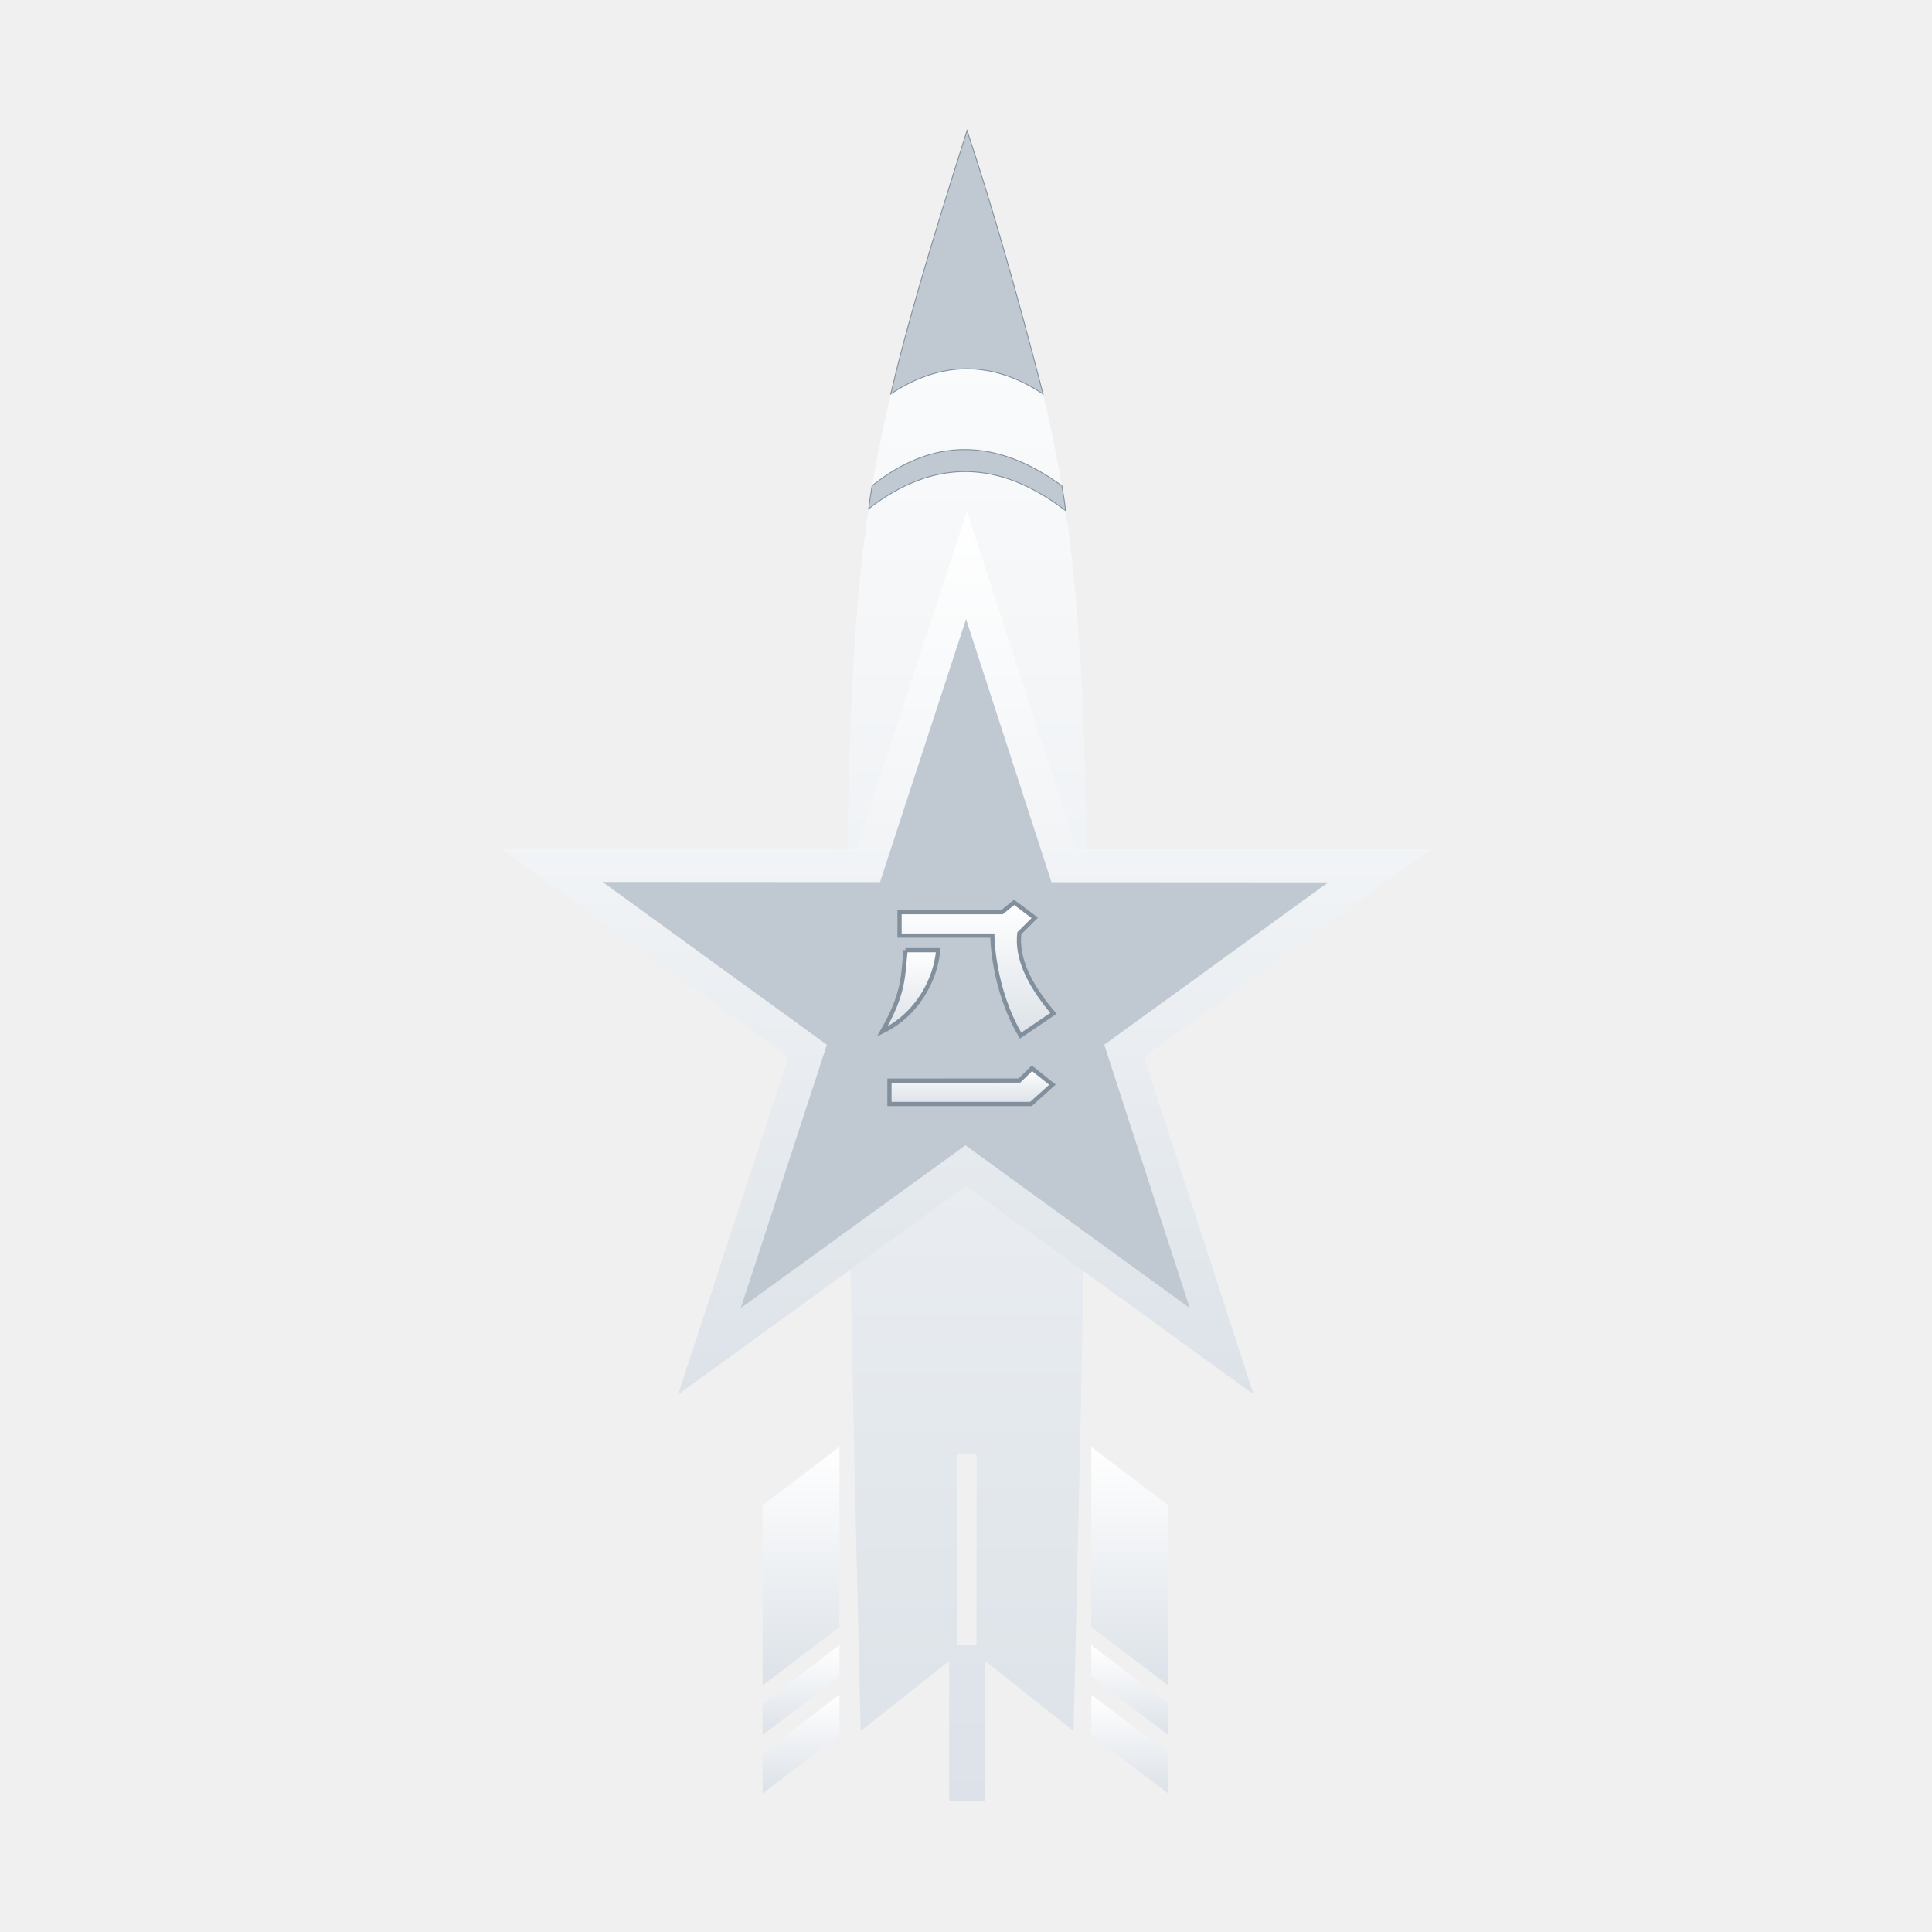
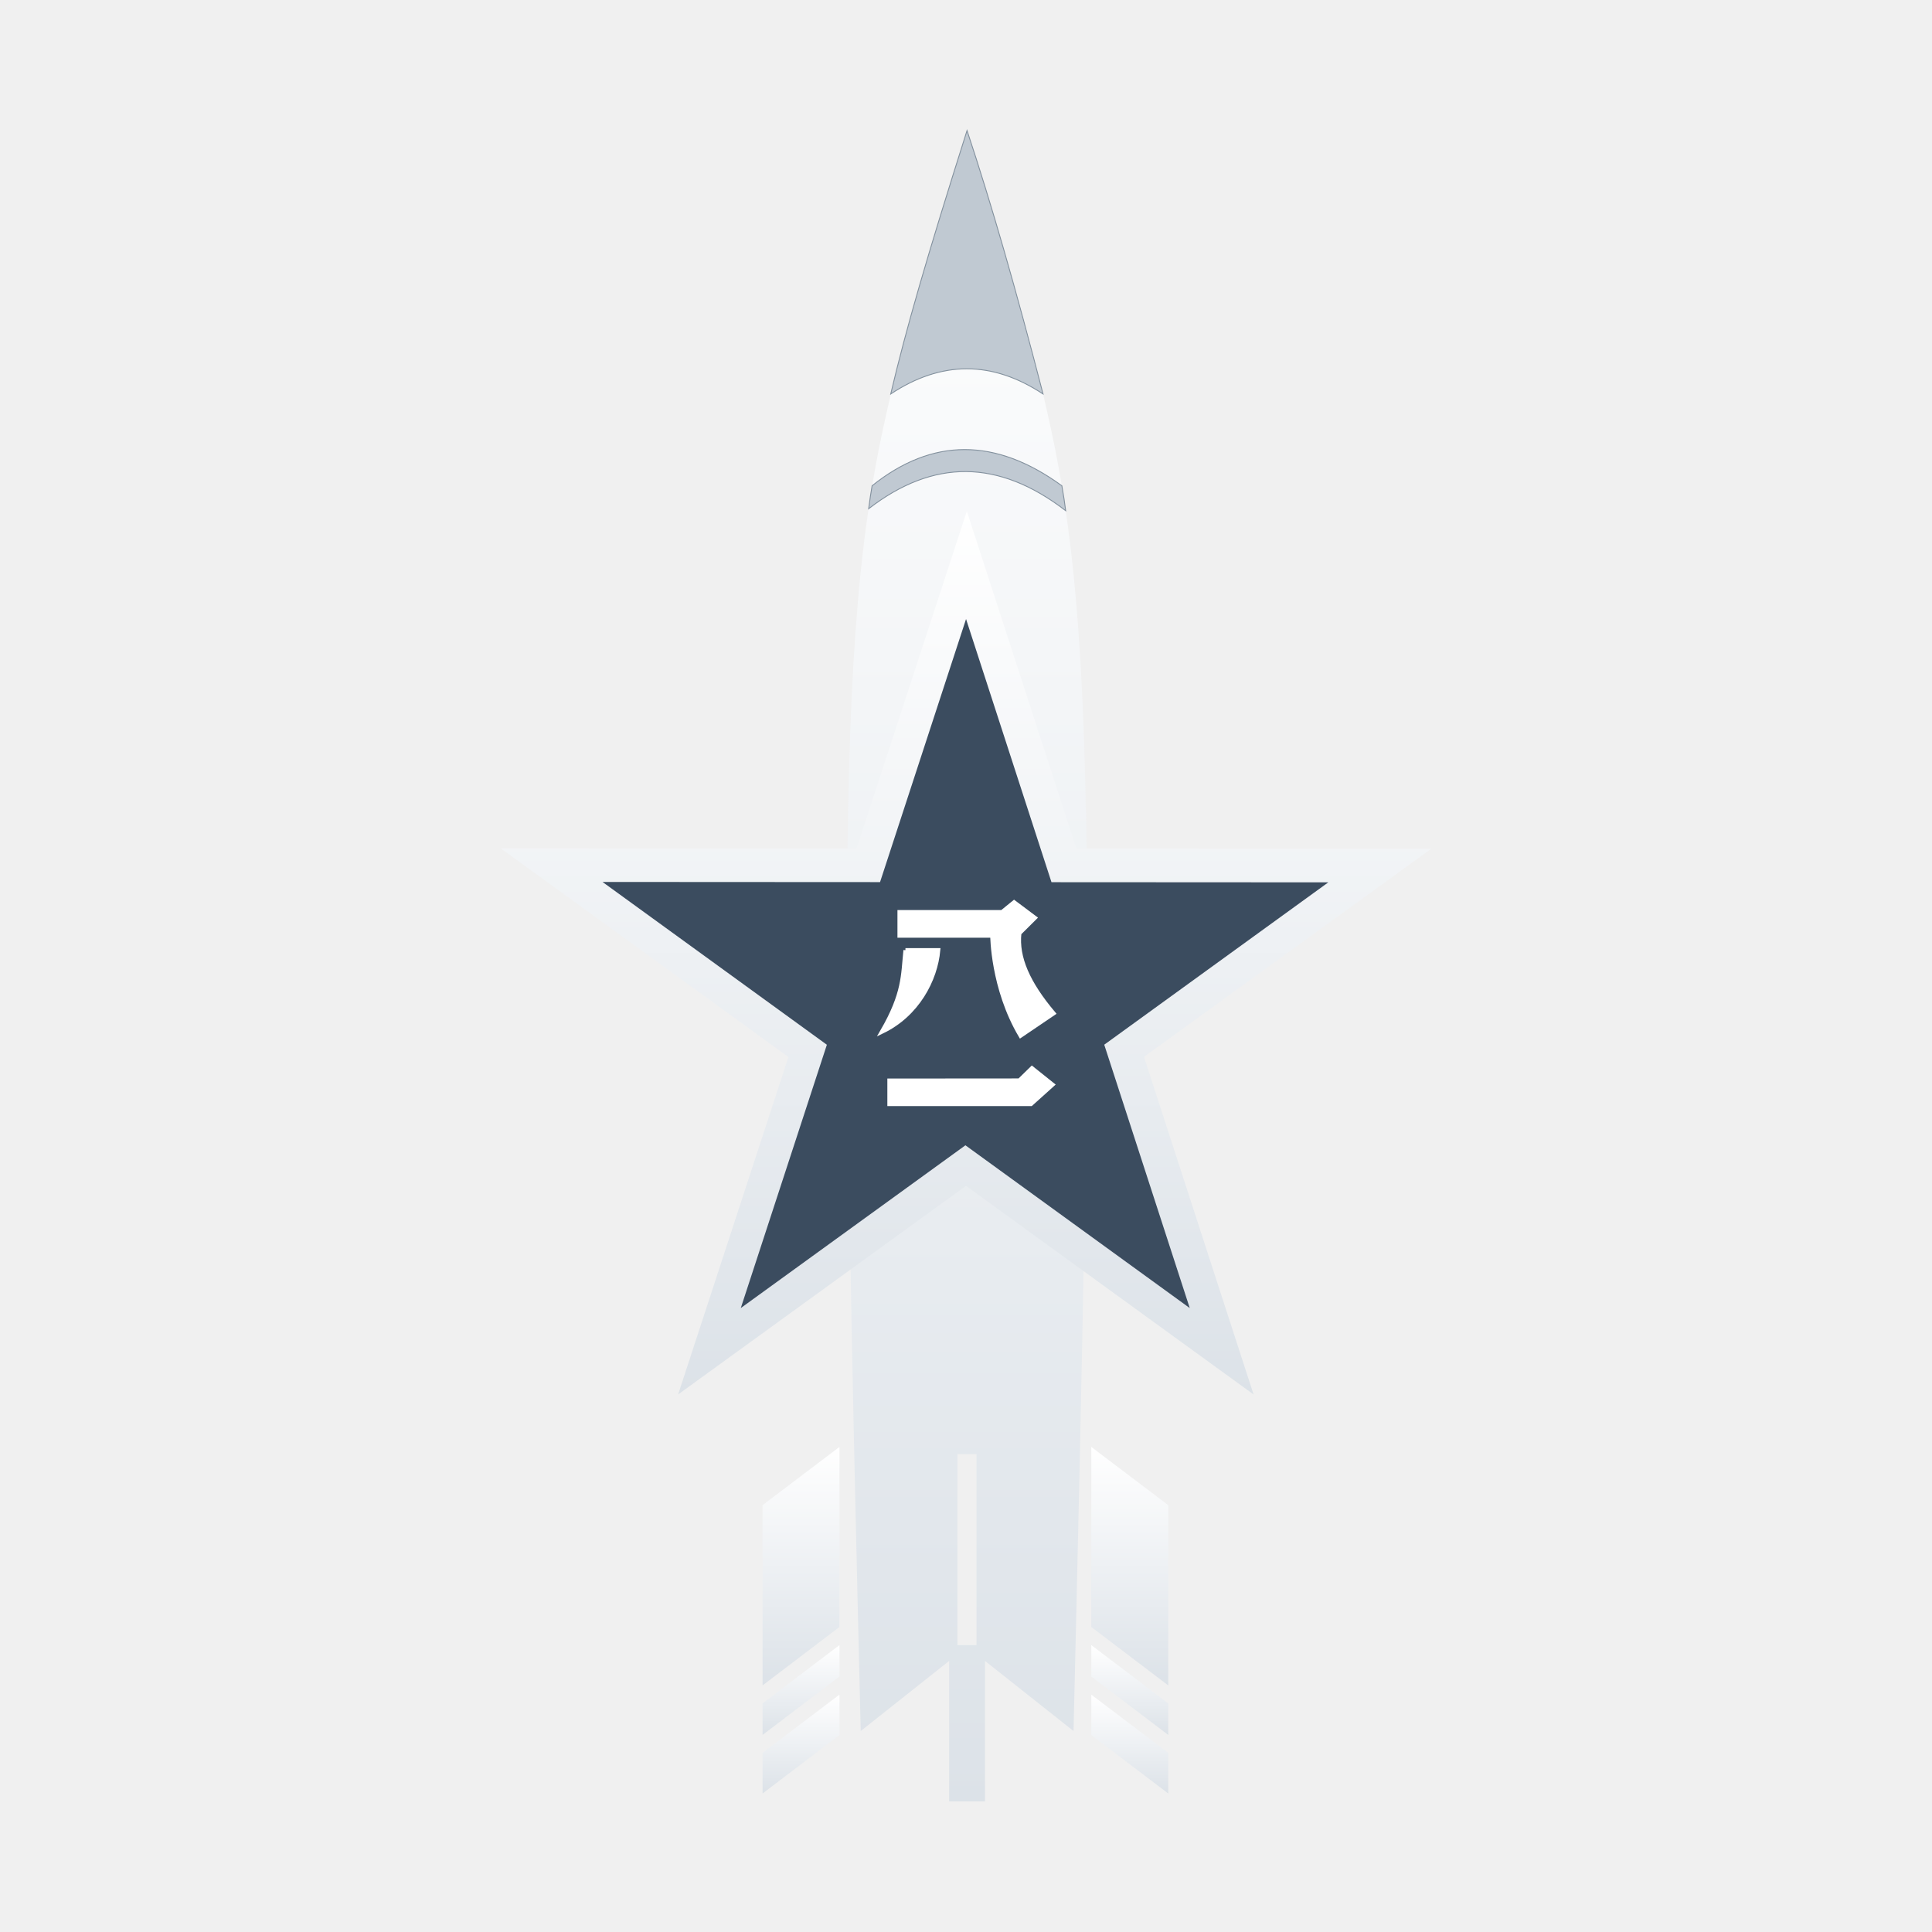
<svg xmlns="http://www.w3.org/2000/svg" width="256" height="256" viewBox="0 0 256 256">
  <defs>
    <linearGradient id="white" x1="0" y1="0" x2="0" y2="1">
      <stop stop-color="#ffffff" />
      <stop offset="1" stop-color="#dce2e8" />
    </linearGradient>
  </defs>
  <svg x="16" y="16" width="224" height="224" viewBox="114.95 137.64 96.89 172.38" preserveAspectRatio="xMidYMid meet">
    <g id="b">
      <path d="M175.61,207.7c-.42-22.83-2.13-32.82-4.36-42.2-2.23-9.37-4.99-18.11-7.75-26.86-2.76,8.75-5.52,17.49-7.76,26.86-2.23,9.38-3.93,19.36-4.36,42.2-.42,22.82,.42,58.48,1.28,94.14l9.02-7.15v14.33h3.65v-14.33l9.03,7.15c.84-35.66,1.7-71.32,1.27-94.14Zm-11.14,85.38h-1.95v-19.48h1.95v19.48Z" fill="url(#white)" fill-rule="evenodd" />
      <g>
        <polygon points="142.65 297.19 150.49 291.23 150.49 272.87 142.65 278.81 142.65 297.19" fill="url(#white)" fill-rule="evenodd" />
        <polygon points="150.49 296.28 150.49 293.08 142.65 299.02 142.65 302.24 150.49 296.28" fill="url(#white)" fill-rule="evenodd" />
        <polygon points="142.65 304.07 142.65 308.21 150.49 302.25 150.49 298.13 142.65 304.07" fill="url(#white)" fill-rule="evenodd" />
      </g>
      <g>
        <polygon points="184.02 297.19 176.17 291.23 176.17 272.87 184.02 278.81 184.02 297.19" fill="url(#white)" fill-rule="evenodd" />
        <polygon points="176.17 296.28 176.17 293.08 184.02 299.02 184.02 302.24 176.17 296.28" fill="url(#white)" fill-rule="evenodd" />
        <polygon points="184.02 304.07 184.02 308.21 176.17 302.25 176.17 298.13 184.02 304.07" fill="url(#white)" fill-rule="evenodd" />
      </g>
      <path d="M171.25,165.5c-2.69-10.44-5.27-19.4-7.75-26.86-4.09,12.89-6.22,20.25-7.78,26.86,5.17-3.42,10.34-3.42,15.53,0Z" fill="#c0c9d2" fill-rule="evenodd" stroke="#82909d" stroke-miterlimit="10" stroke-width=".09" />
      <path d="M153.82,174.86c6.14-4.92,12.59-4.92,19.35,0,.16,.9,.29,1.75,.39,2.54-6.85-5.26-13.48-5.3-20.09-.2,.12-.89,.23-1.68,.35-2.34Z" fill="#c0c9d2" fill-rule="evenodd" stroke="#82909d" stroke-miterlimit="10" stroke-width=".09" />
      <g>
        <path d="M115.95,211.83l94.89,.04-76.8,55.65,29.44-90.07,29.24,90.07-76.77-55.69Z" fill="url(#white)" />
-         <path d="M126.33,215.26l74.01,.04-59.91,43.41,22.97-70.26,22.81,70.26-59.88-43.45Z" fill="#c0c9d2" />
-         <polygon points="155.59 235.52 168.84 235.51 170.12 234.26 172.21 235.93 170.02 237.9 155.59 237.9 155.59 235.52" fill="url(#white)" stroke="#82909d" stroke-miterlimit="10" stroke-width=".43" />
-         <path d="M156.62,218.34h10.45l1.23-1,2.11,1.58-1.58,1.57c-.27,2.47,.88,5.09,3.48,8.17l-3.35,2.27c-2.87-4.86-2.88-10.2-2.88-10.2h-9.46v-2.39Z" fill="url(#white)" stroke="#82909d" stroke-miterlimit="10" stroke-width=".43" />
-         <path d="M157.23,222.22c-.27,2.6-.12,4.38-2.38,8.29,3.58-1.72,5.44-5.28,5.71-8.29h-3.34Z" fill="url(#white)" stroke="#82909d" stroke-miterlimit="10" stroke-width=".43" />
+         <path d="M126.33,215.26l74.01,.04-59.91,43.41,22.97-70.26,22.81,70.26-59.88-43.45Z" fill="#3b4c5f" />
+         <polygon points="155.59 235.52 168.84 235.51 170.12 234.26 172.21 235.93 170.02 237.9 155.59 237.9 155.59 235.52" fill="#ffffff" stroke="#ffffff" stroke-miterlimit="10" stroke-width=".43" />
+         <path d="M156.62,218.34h10.45l1.23-1,2.11,1.58-1.58,1.57c-.27,2.47,.88,5.09,3.48,8.17l-3.35,2.27c-2.87-4.86-2.88-10.2-2.88-10.2h-9.46v-2.39Z" fill="#ffffff" stroke="#ffffff" stroke-miterlimit="10" stroke-width=".43" />
+         <path d="M157.23,222.22c-.27,2.6-.12,4.38-2.38,8.29,3.58-1.72,5.44-5.28,5.71-8.29h-3.34Z" fill="#ffffff" stroke="#ffffff" stroke-miterlimit="10" stroke-width=".43" />
      </g>
    </g>
  </svg>
</svg>
